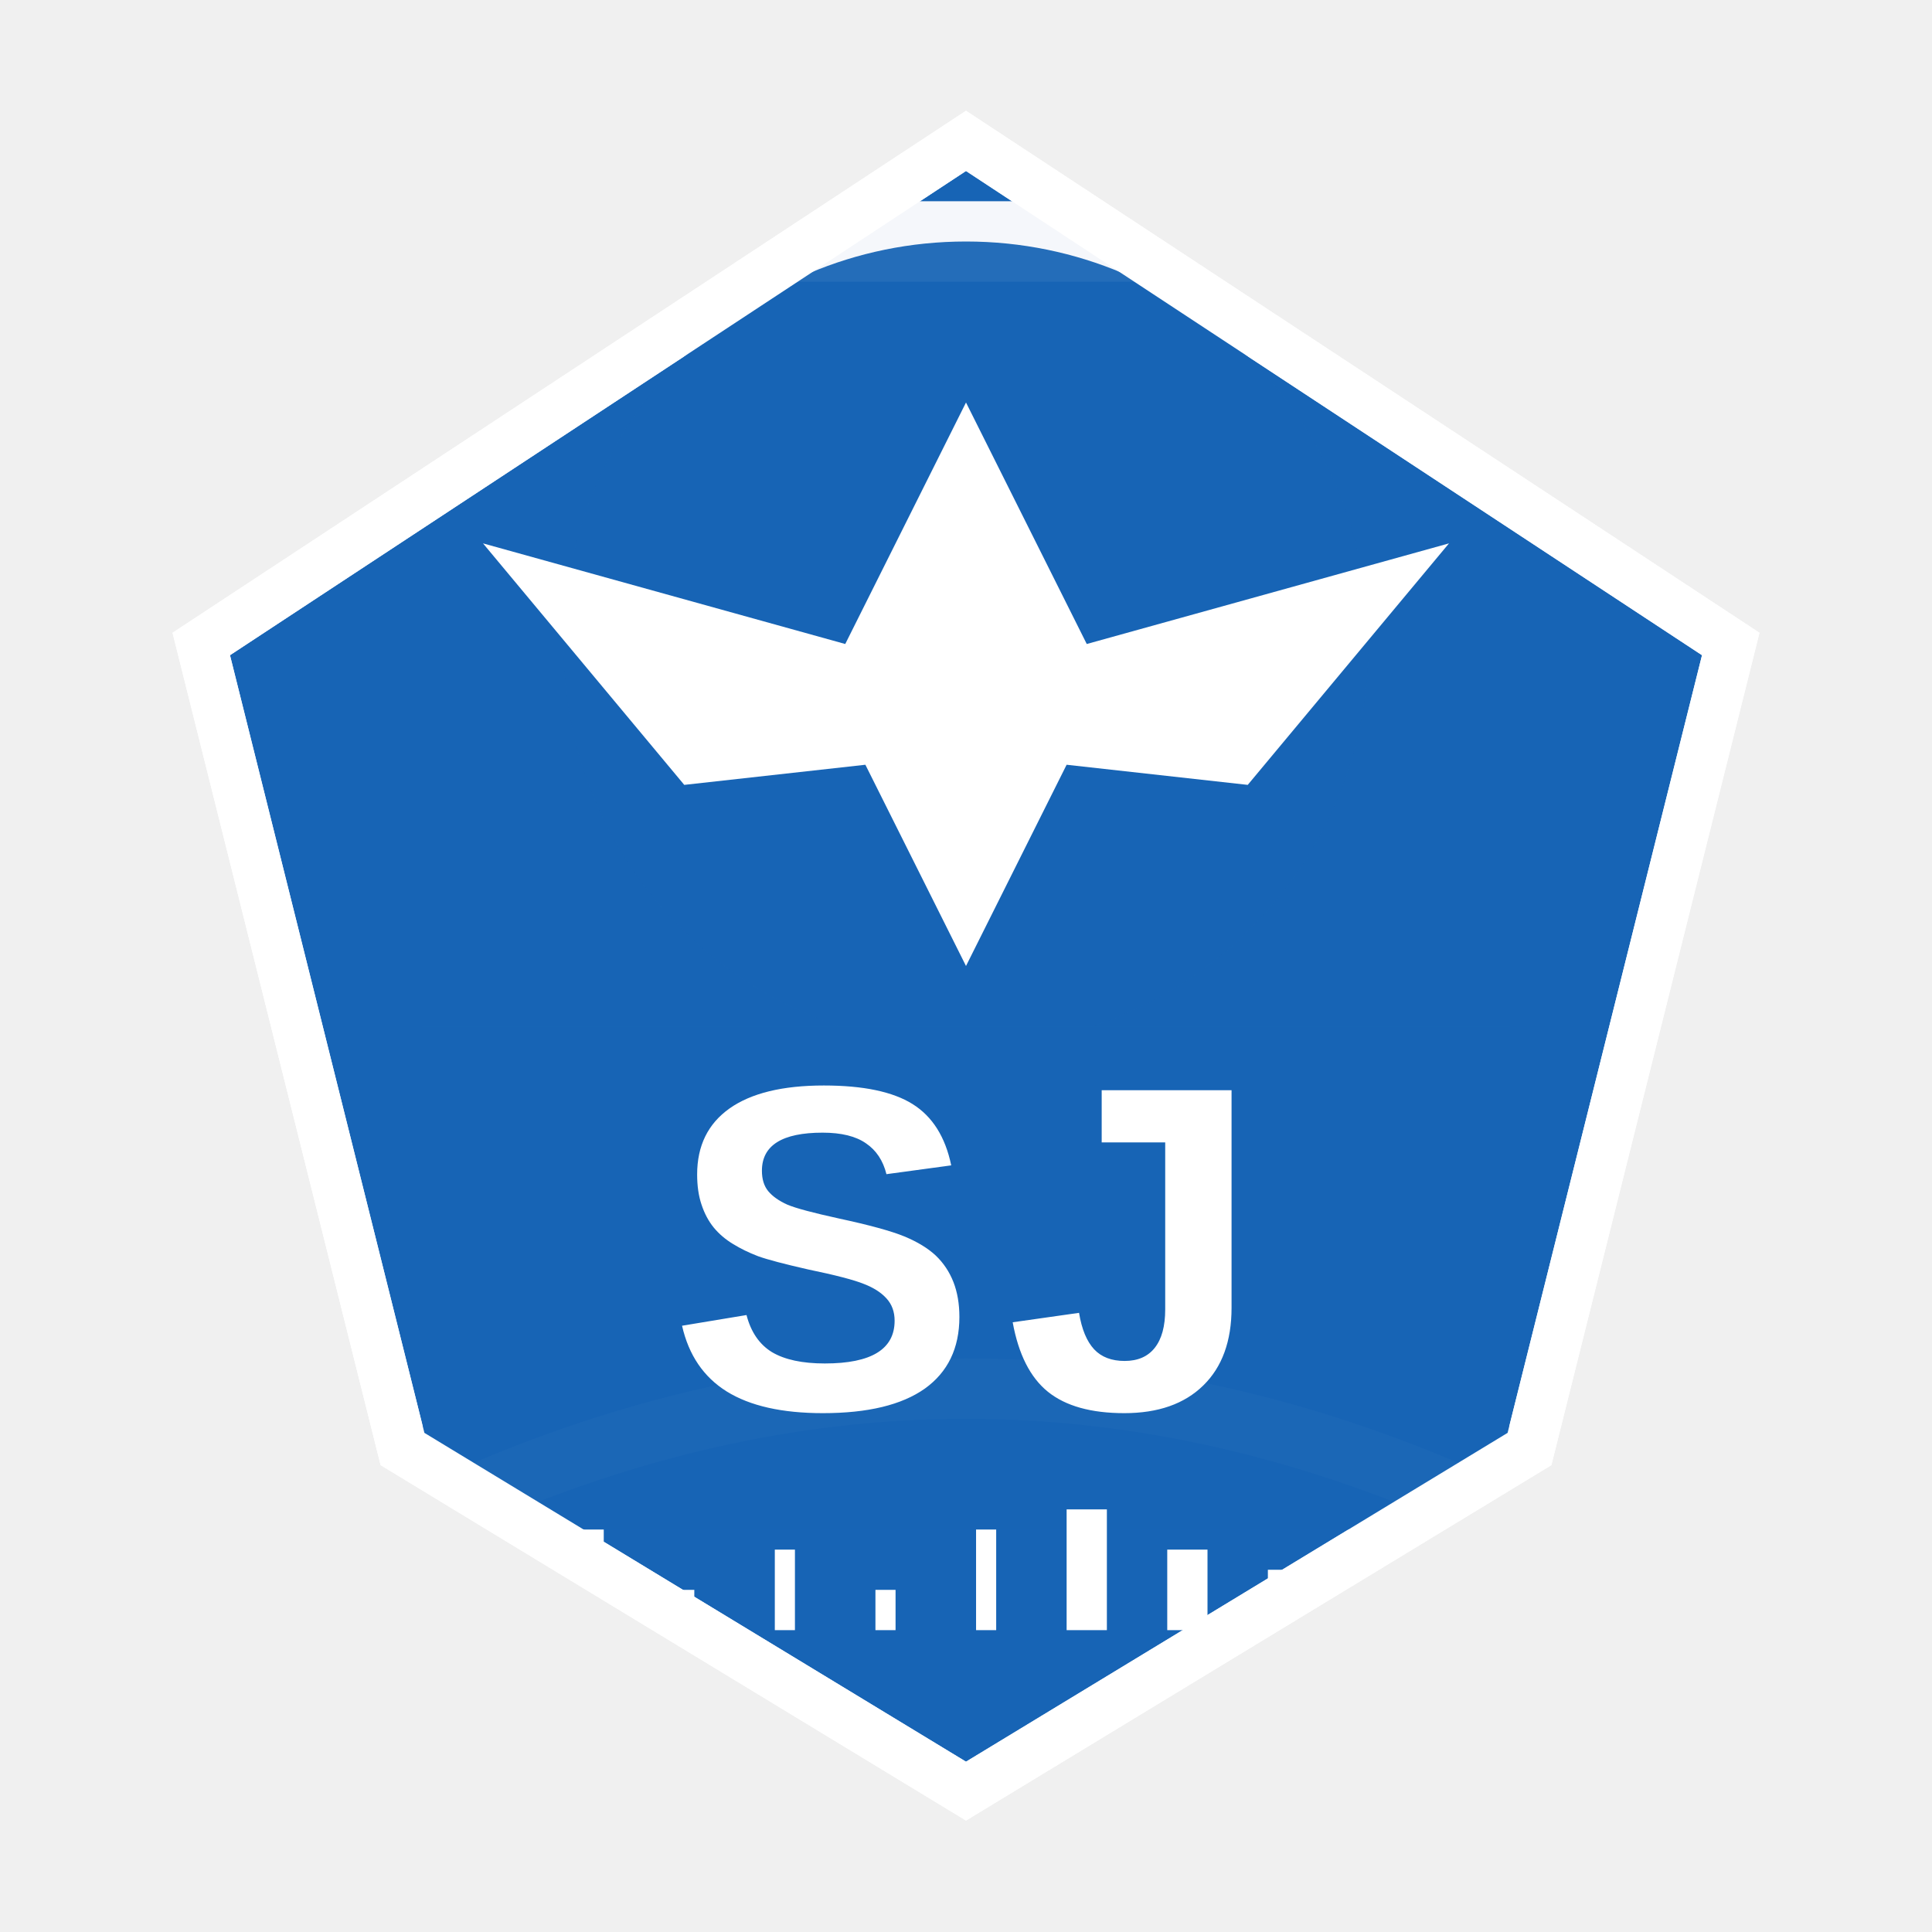
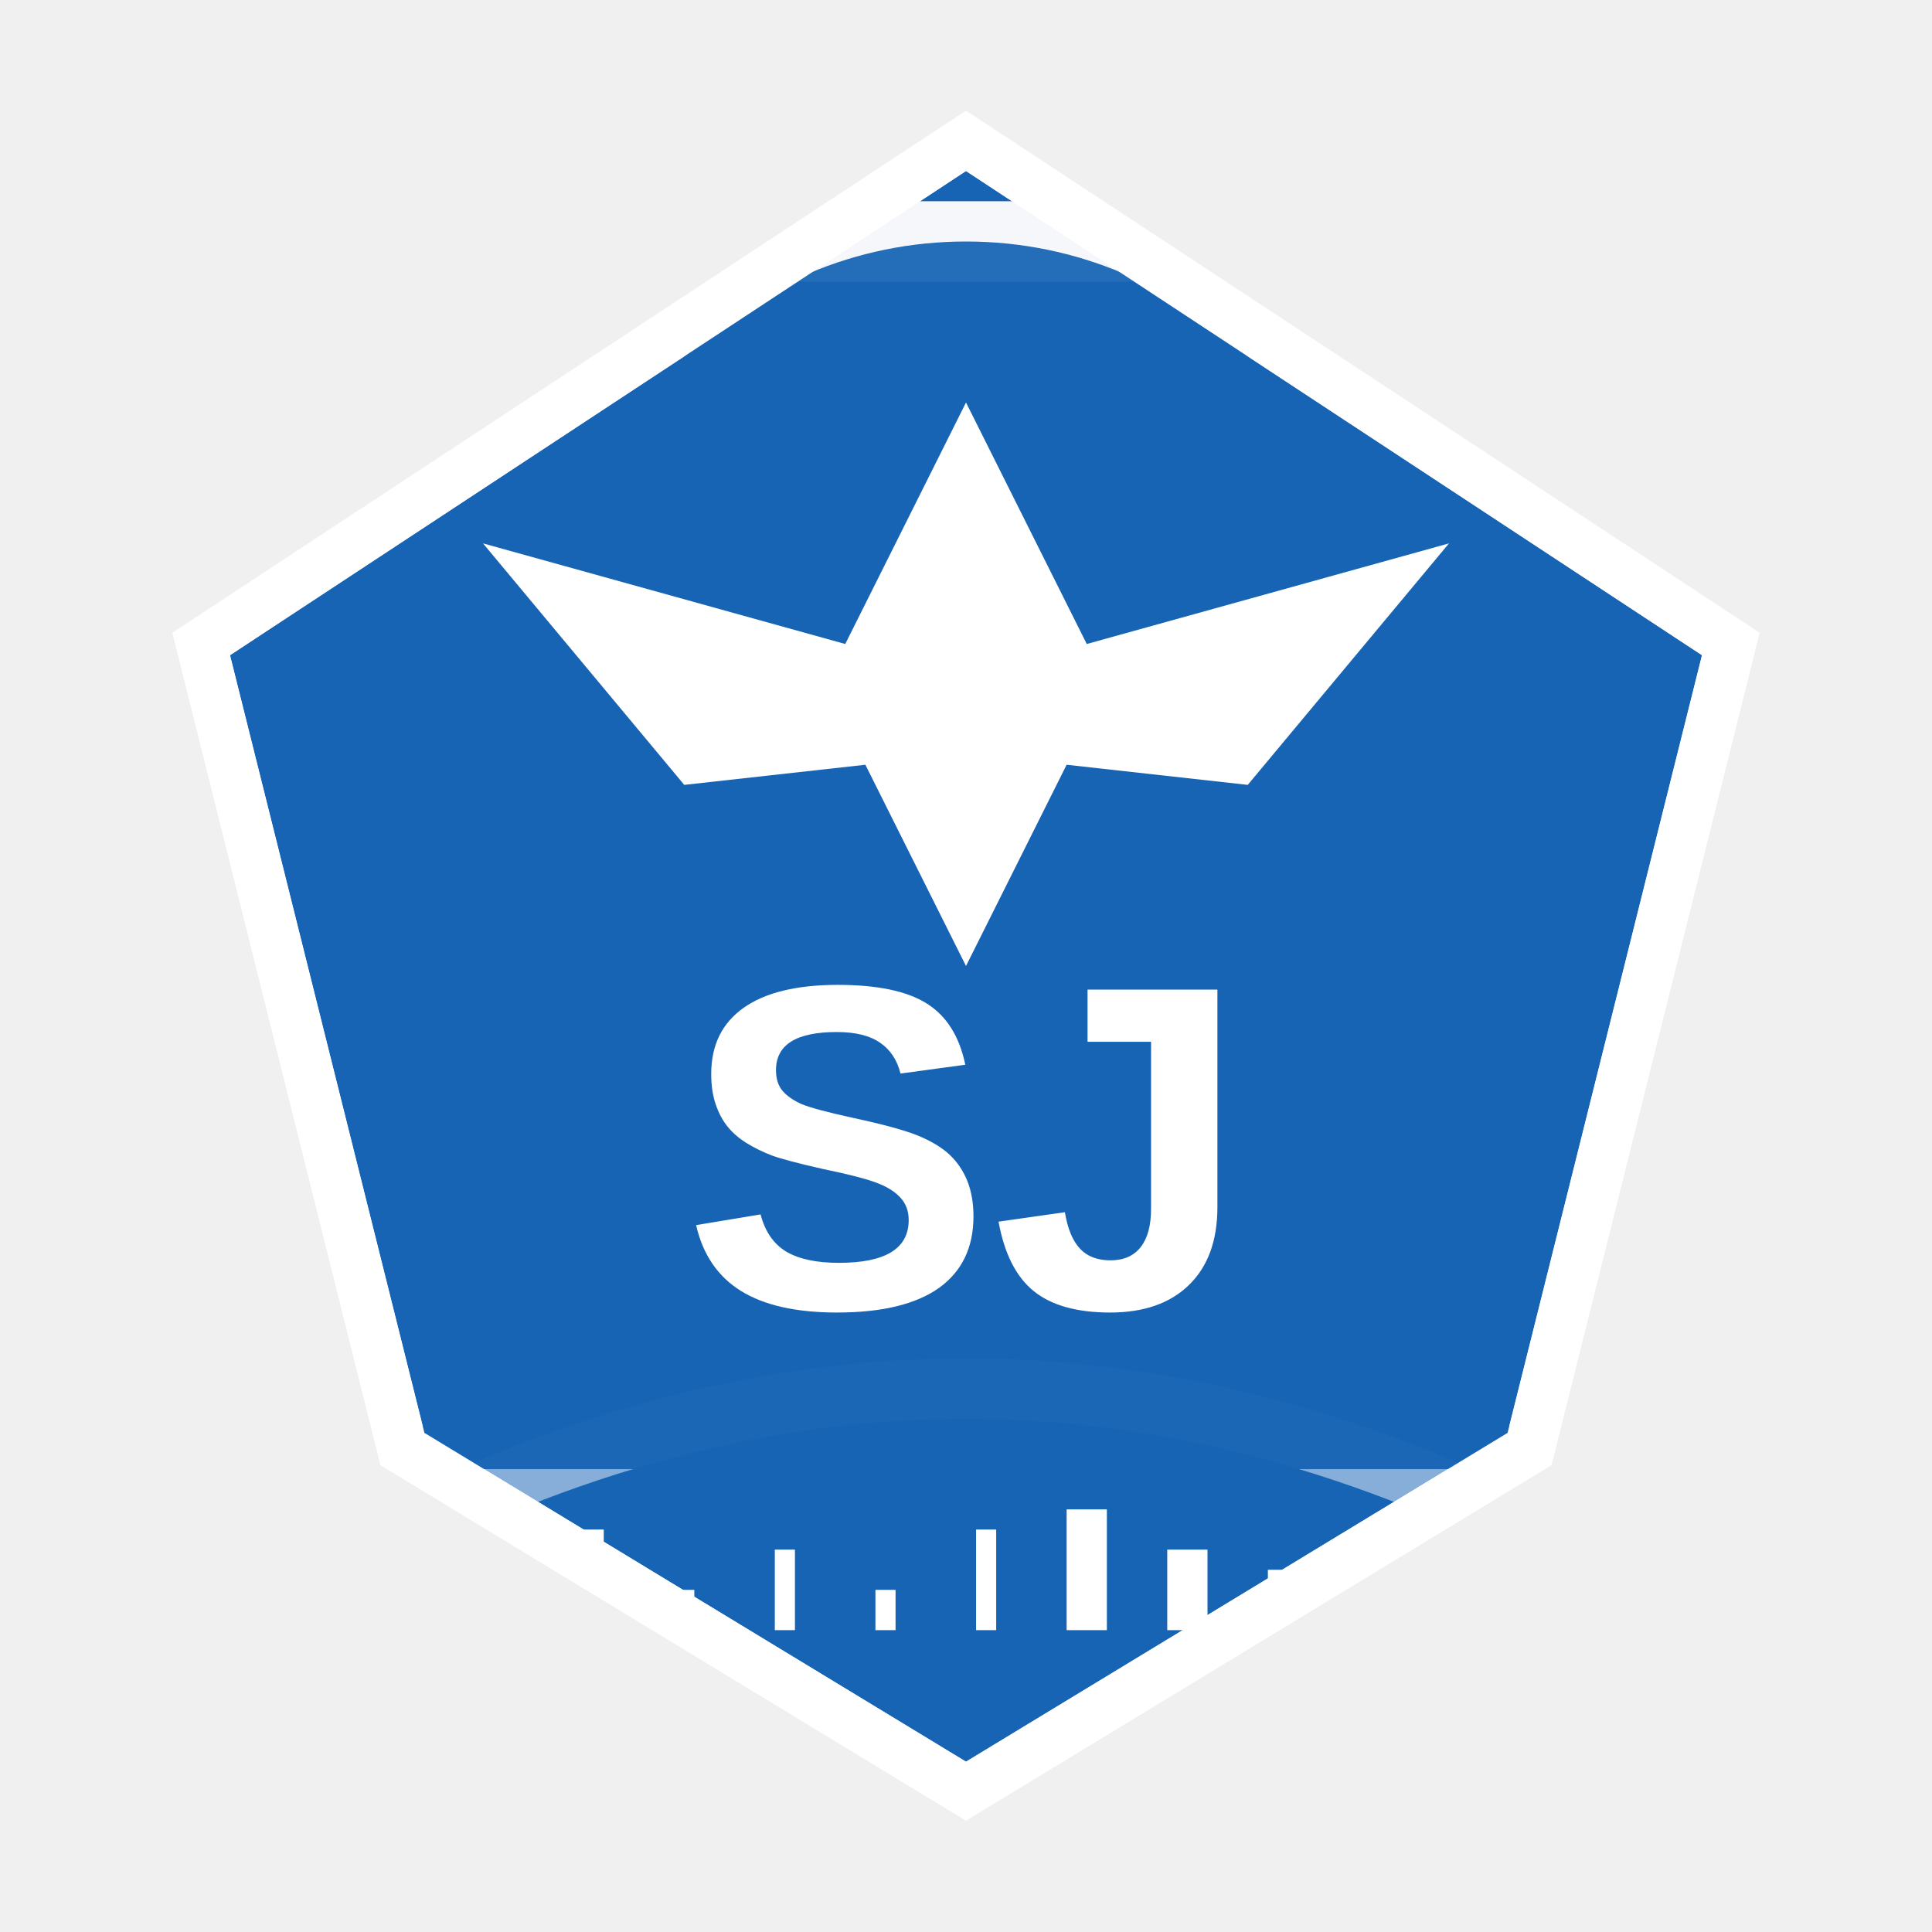
<svg xmlns="http://www.w3.org/2000/svg" viewBox="0 0 96 96" width="96" height="96" role="img">
  <defs>
-     <clipPath id="crest">
+     <clipPath id="crest-7fb5b505920a4b">
      <path d="M48 7 86 32 76 72 48 89 20 72 10 32Z" />
    </clipPath>
  </defs>
  <path d="M48 7 86 32 76 72 48 89 20 72 10 32Z" fill="#1764b5" stroke="#ffffff" stroke-width="2.5" />
-   <g clip-path="url(#crest)">
+   <g clip-path="url(#crest-7fb5b505920a4b)">
    <path d="M18 77Q48 61 78 77" fill="none" stroke="#f5f7fb" stroke-width="3" opacity=".5" />
    <path d="M22 12H74" stroke="#f5f7fb" stroke-width="4" />
    <circle cx="48" cy="32" r="20" fill="#1764b5" opacity=".94" />
    <g style="color:#ffffff" fill="#ffffff" stroke-linejoin="round">
      <path d="m24 27 18 5 6-12 6 12 18-5-10 12-9-1-5 10-5-10-9 1Z" />
    </g>
-     <path d="M21 51H75V76H21Z" fill="#1764b5" opacity=".96" />
-     <text x="48" y="70" fill="#ffffff" text-anchor="middle" font-family="Arial,Helvetica,sans-serif" font-size="23" font-weight="900" letter-spacing="1.4">SJ</text>
+     <path d="M21 48H75V73H21Z" fill="#1764b5" opacity=".96" />
+     <text x="48" y="65" fill="#ffffff" text-anchor="middle" font-family="Arial,Helvetica,sans-serif" font-size="23" font-weight="900" textLength="32" lengthAdjust="spacingAndGlyphs">SJ</text>
    <g>
      <path d="M29 81v-5" stroke="#ffffff" stroke-width="2" />
      <path d="M34 81v-2" stroke="#ffffff" stroke-width="1" />
      <path d="M39 81v-4" stroke="#ffffff" stroke-width="1" />
      <path d="M44 81v-2" stroke="#ffffff" stroke-width="1" />
      <path d="M49 81v-5" stroke="#ffffff" stroke-width="1" />
      <path d="M54 81v-6" stroke="#ffffff" stroke-width="2" />
      <path d="M59 81v-4" stroke="#ffffff" stroke-width="2" />
      <path d="M64 81v-3" stroke="#ffffff" stroke-width="2" />
    </g>
  </g>
  <path d="M48 7 86 32 76 72 48 89 20 72 10 32Z" fill="none" stroke="#ffffff" stroke-width="2.5" />
</svg>
